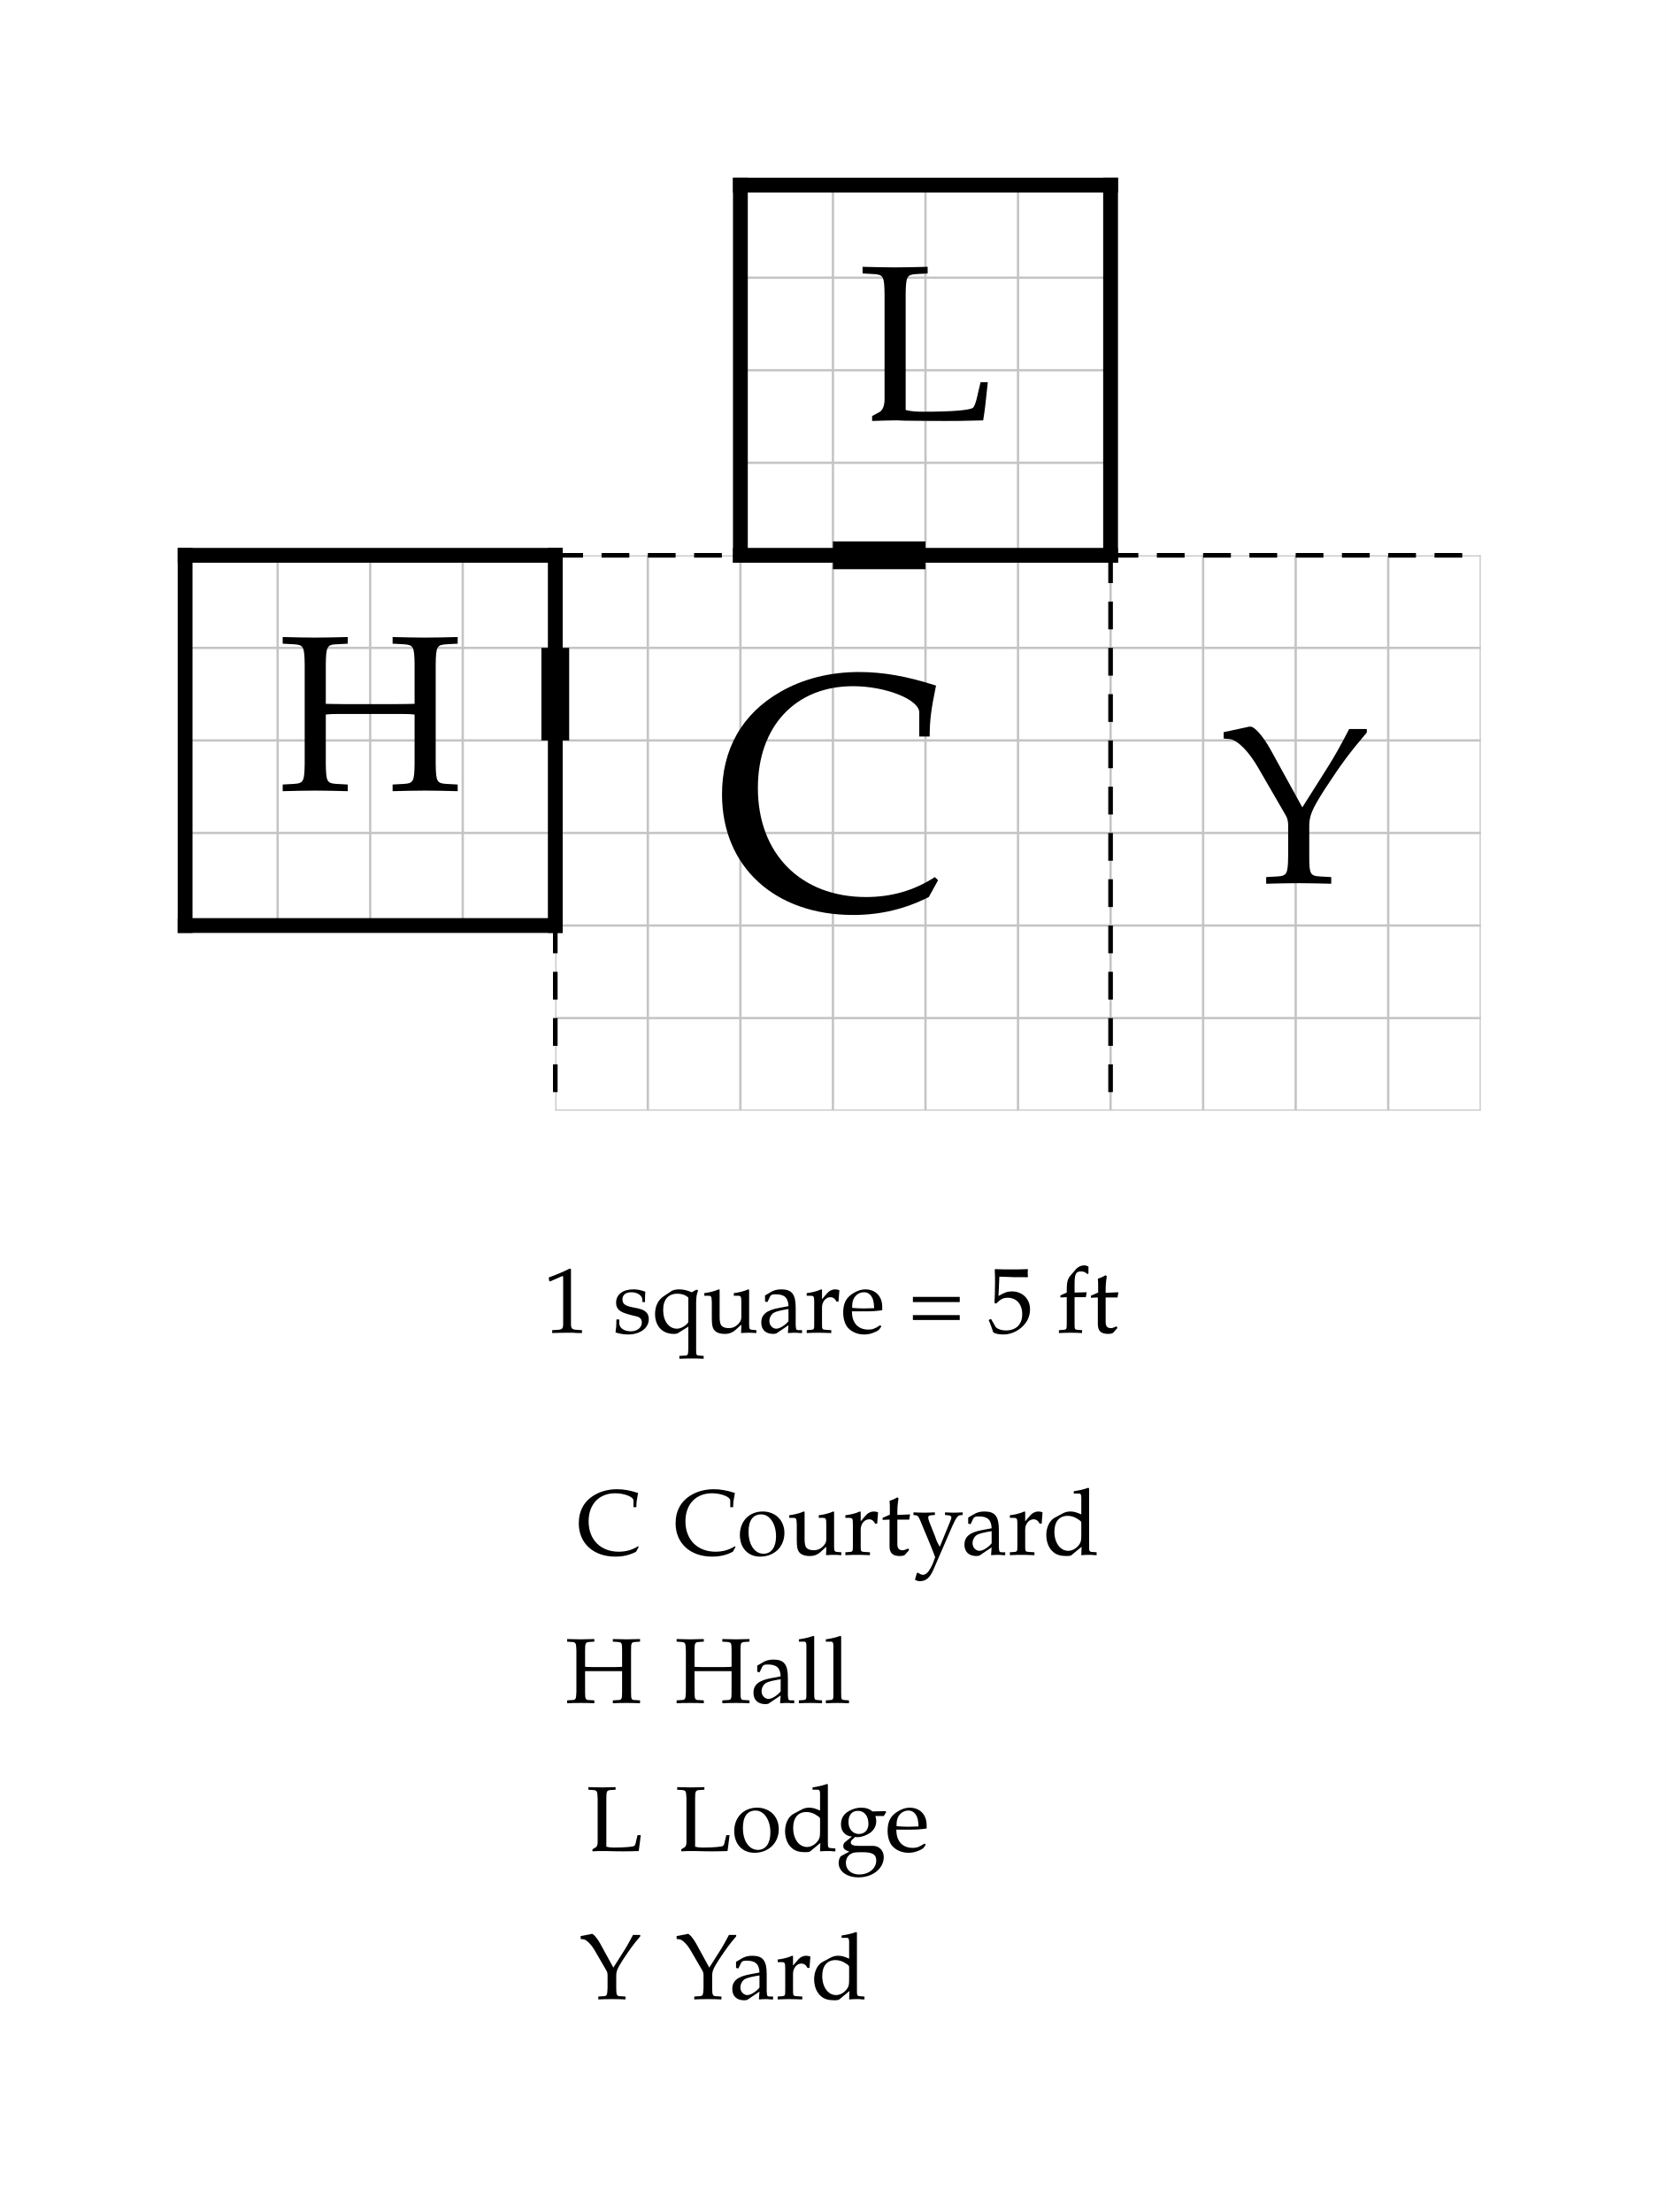
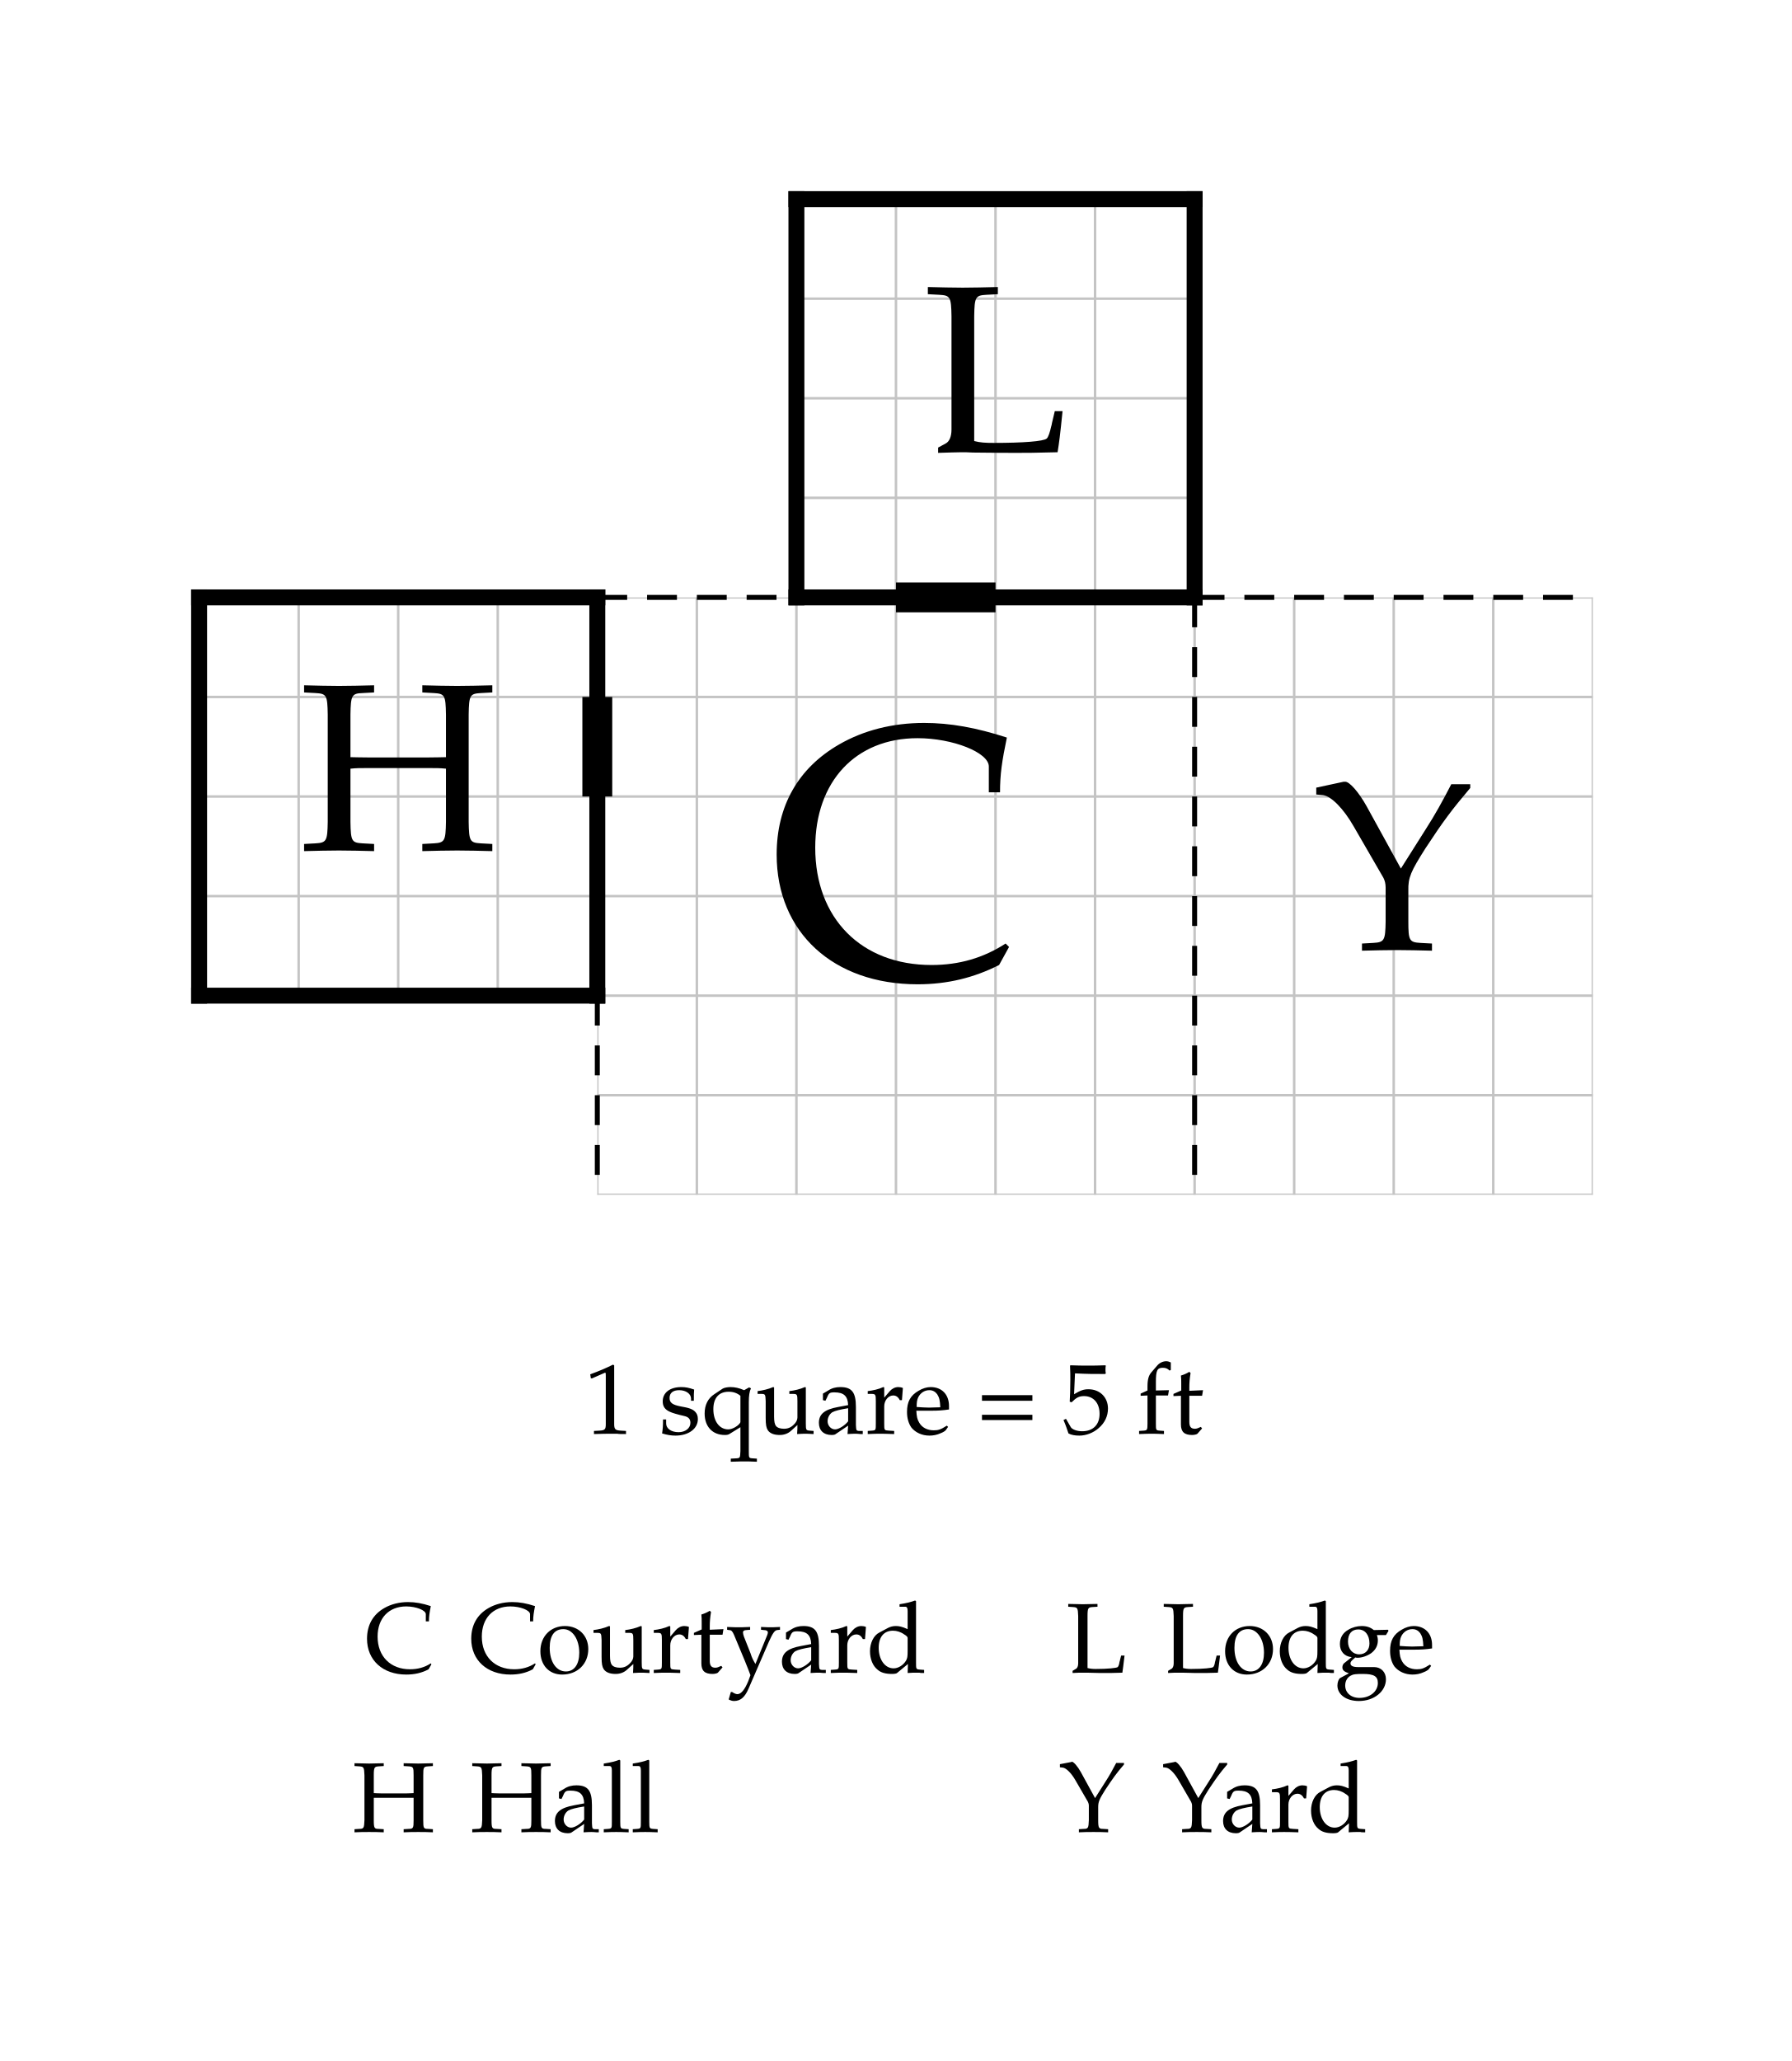
- <svg xmlns="http://www.w3.org/2000/svg" width="900" height="1195" viewBox="-30 -30 90 119.5" font-family="Palatino, Georgia, Times New Roman, serif" font-weight="400" fill="black">
-   <rect x="-30" y="-30" width="90" height="119.5" fill="white" />
+ <svg xmlns="http://www.w3.org/2000/svg" width="900" height="1035" viewBox="-30 -30 90 103.5" font-family="Palatino, Georgia, Times New Roman, serif" font-weight="400" fill="black">
+   <rect x="-30" y="-30" width="90" height="103.5" fill="white" />
  <defs>
    <clipPath id="plan-grid">
      <path d="M0 0h30v30h-30z M-20 0h20v20h-20z M10 -20h20v20h-20z M30 0h20v30h-20z" />
    </clipPath>
  </defs>
  <g class="grid" clip-path="url(#plan-grid)" stroke="#c4c4c4" stroke-width="0.125">
    <line x1="-20" y1="-20" x2="-20" y2="30" />
    <line x1="-15" y1="-20" x2="-15" y2="30" />
    <line x1="-10" y1="-20" x2="-10" y2="30" />
    <line x1="-5" y1="-20" x2="-5" y2="30" />
    <line x1="0" y1="-20" x2="0" y2="30" />
    <line x1="5" y1="-20" x2="5" y2="30" />
    <line x1="10" y1="-20" x2="10" y2="30" />
    <line x1="15" y1="-20" x2="15" y2="30" />
    <line x1="20" y1="-20" x2="20" y2="30" />
    <line x1="25" y1="-20" x2="25" y2="30" />
    <line x1="30" y1="-20" x2="30" y2="30" />
    <line x1="35" y1="-20" x2="35" y2="30" />
    <line x1="40" y1="-20" x2="40" y2="30" />
    <line x1="45" y1="-20" x2="45" y2="30" />
    <line x1="50" y1="-20" x2="50" y2="30" />
    <line x1="-20" y1="-20" x2="50" y2="-20" />
    <line x1="-20" y1="-15" x2="50" y2="-15" />
    <line x1="-20" y1="-10" x2="50" y2="-10" />
    <line x1="-20" y1="-5" x2="50" y2="-5" />
    <line x1="-20" y1="0" x2="50" y2="0" />
    <line x1="-20" y1="5" x2="50" y2="5" />
    <line x1="-20" y1="10" x2="50" y2="10" />
    <line x1="-20" y1="15" x2="50" y2="15" />
    <line x1="-20" y1="20" x2="50" y2="20" />
    <line x1="-20" y1="25" x2="50" y2="25" />
    <line x1="-20" y1="30" x2="50" y2="30" />
  </g>
  <line class="wall exterior" x1="-20" y1="0" x2="-20" y2="20" stroke="black" stroke-width="0.8" stroke-linecap="square" />
  <line class="wall exterior" x1="-20" y1="0" x2="0" y2="0" stroke="black" stroke-width="0.8" stroke-linecap="square" />
  <line class="wall exterior" x1="-20" y1="20" x2="0" y2="20" stroke="black" stroke-width="0.8" stroke-linecap="square" />
  <line class="wall exterior" x1="0" y1="0" x2="0" y2="20" stroke="black" stroke-width="0.8" stroke-linecap="square" />
  <line class="wall exterior" x1="10" y1="-20" x2="10" y2="0" stroke="black" stroke-width="0.8" stroke-linecap="square" />
  <line class="wall exterior" x1="10" y1="-20" x2="30" y2="-20" stroke="black" stroke-width="0.8" stroke-linecap="square" />
  <line class="wall exterior" x1="10" y1="0" x2="30" y2="0" stroke="black" stroke-width="0.8" stroke-linecap="square" />
  <line class="wall exterior" x1="30" y1="-20" x2="30" y2="0" stroke="black" stroke-width="0.8" stroke-linecap="square" />
  <text data-room="courtyard" x="15" y="15" text-anchor="middle" dominant-baseline="central" font-size="18">C</text>
  <text data-room="hall" x="-10" y="10" text-anchor="middle" dominant-baseline="central" font-size="12">H</text>
  <text data-room="lodge" x="20" y="-10" text-anchor="middle" dominant-baseline="central" font-size="12">L</text>
  <text data-room="yard" x="40" y="15" text-anchor="middle" dominant-baseline="central" font-size="12">Y</text>
  <line class="divider" x1="0" y1="0" x2="10" y2="0" stroke="black" stroke-width="0.25" stroke-dasharray="1.5 1" />
  <line class="divider" x1="0" y1="20" x2="0" y2="30" stroke="black" stroke-width="0.25" stroke-dasharray="1.5 1" />
  <line class="divider" x1="30" y1="0" x2="30" y2="30" stroke="black" stroke-width="0.25" stroke-dasharray="1.5 1" />
  <line class="divider" x1="30" y1="0" x2="50" y2="0" stroke="black" stroke-width="0.25" stroke-dasharray="1.5 1" />
  <line class="door" x1="0" y1="5" x2="0" y2="10" stroke="black" stroke-width="1.5" />
  <line class="door" x1="15" y1="0" x2="20" y2="0" stroke="black" stroke-width="1.5" />
  <g class="scale" font-size="5">
    <text x="-0.652" y="42">1 square = 5 ft</text>
  </g>
  <g class="key" font-size="5">
-     <text x="1.159" y="54">C</text>
-     <text x="6.392" y="54">Courtyard</text>
+     <text x="-11.675" y="54">C</text>
+     <text x="-6.443" y="54">Courtyard</text>
  </g>
  <g class="key" font-size="5">
-     <text x="0.531" y="62">H</text>
-     <text x="6.445" y="62">Hall</text>
+     <text x="-12.303" y="62">H</text>
+     <text x="-6.39" y="62">Hall</text>
  </g>
  <g class="key" font-size="5">
-     <text x="1.679" y="70">L</text>
-     <text x="6.475" y="70">Lodge</text>
+     <text x="23.543" y="54">L</text>
+     <text x="28.338" y="54">Lodge</text>
  </g>
  <g class="key" font-size="5">
-     <text x="1.325" y="78">Y</text>
-     <text x="6.509" y="78">Yard</text>
+     <text x="23.188" y="62">Y</text>
+     <text x="28.372" y="62">Yard</text>
  </g>
</svg>
